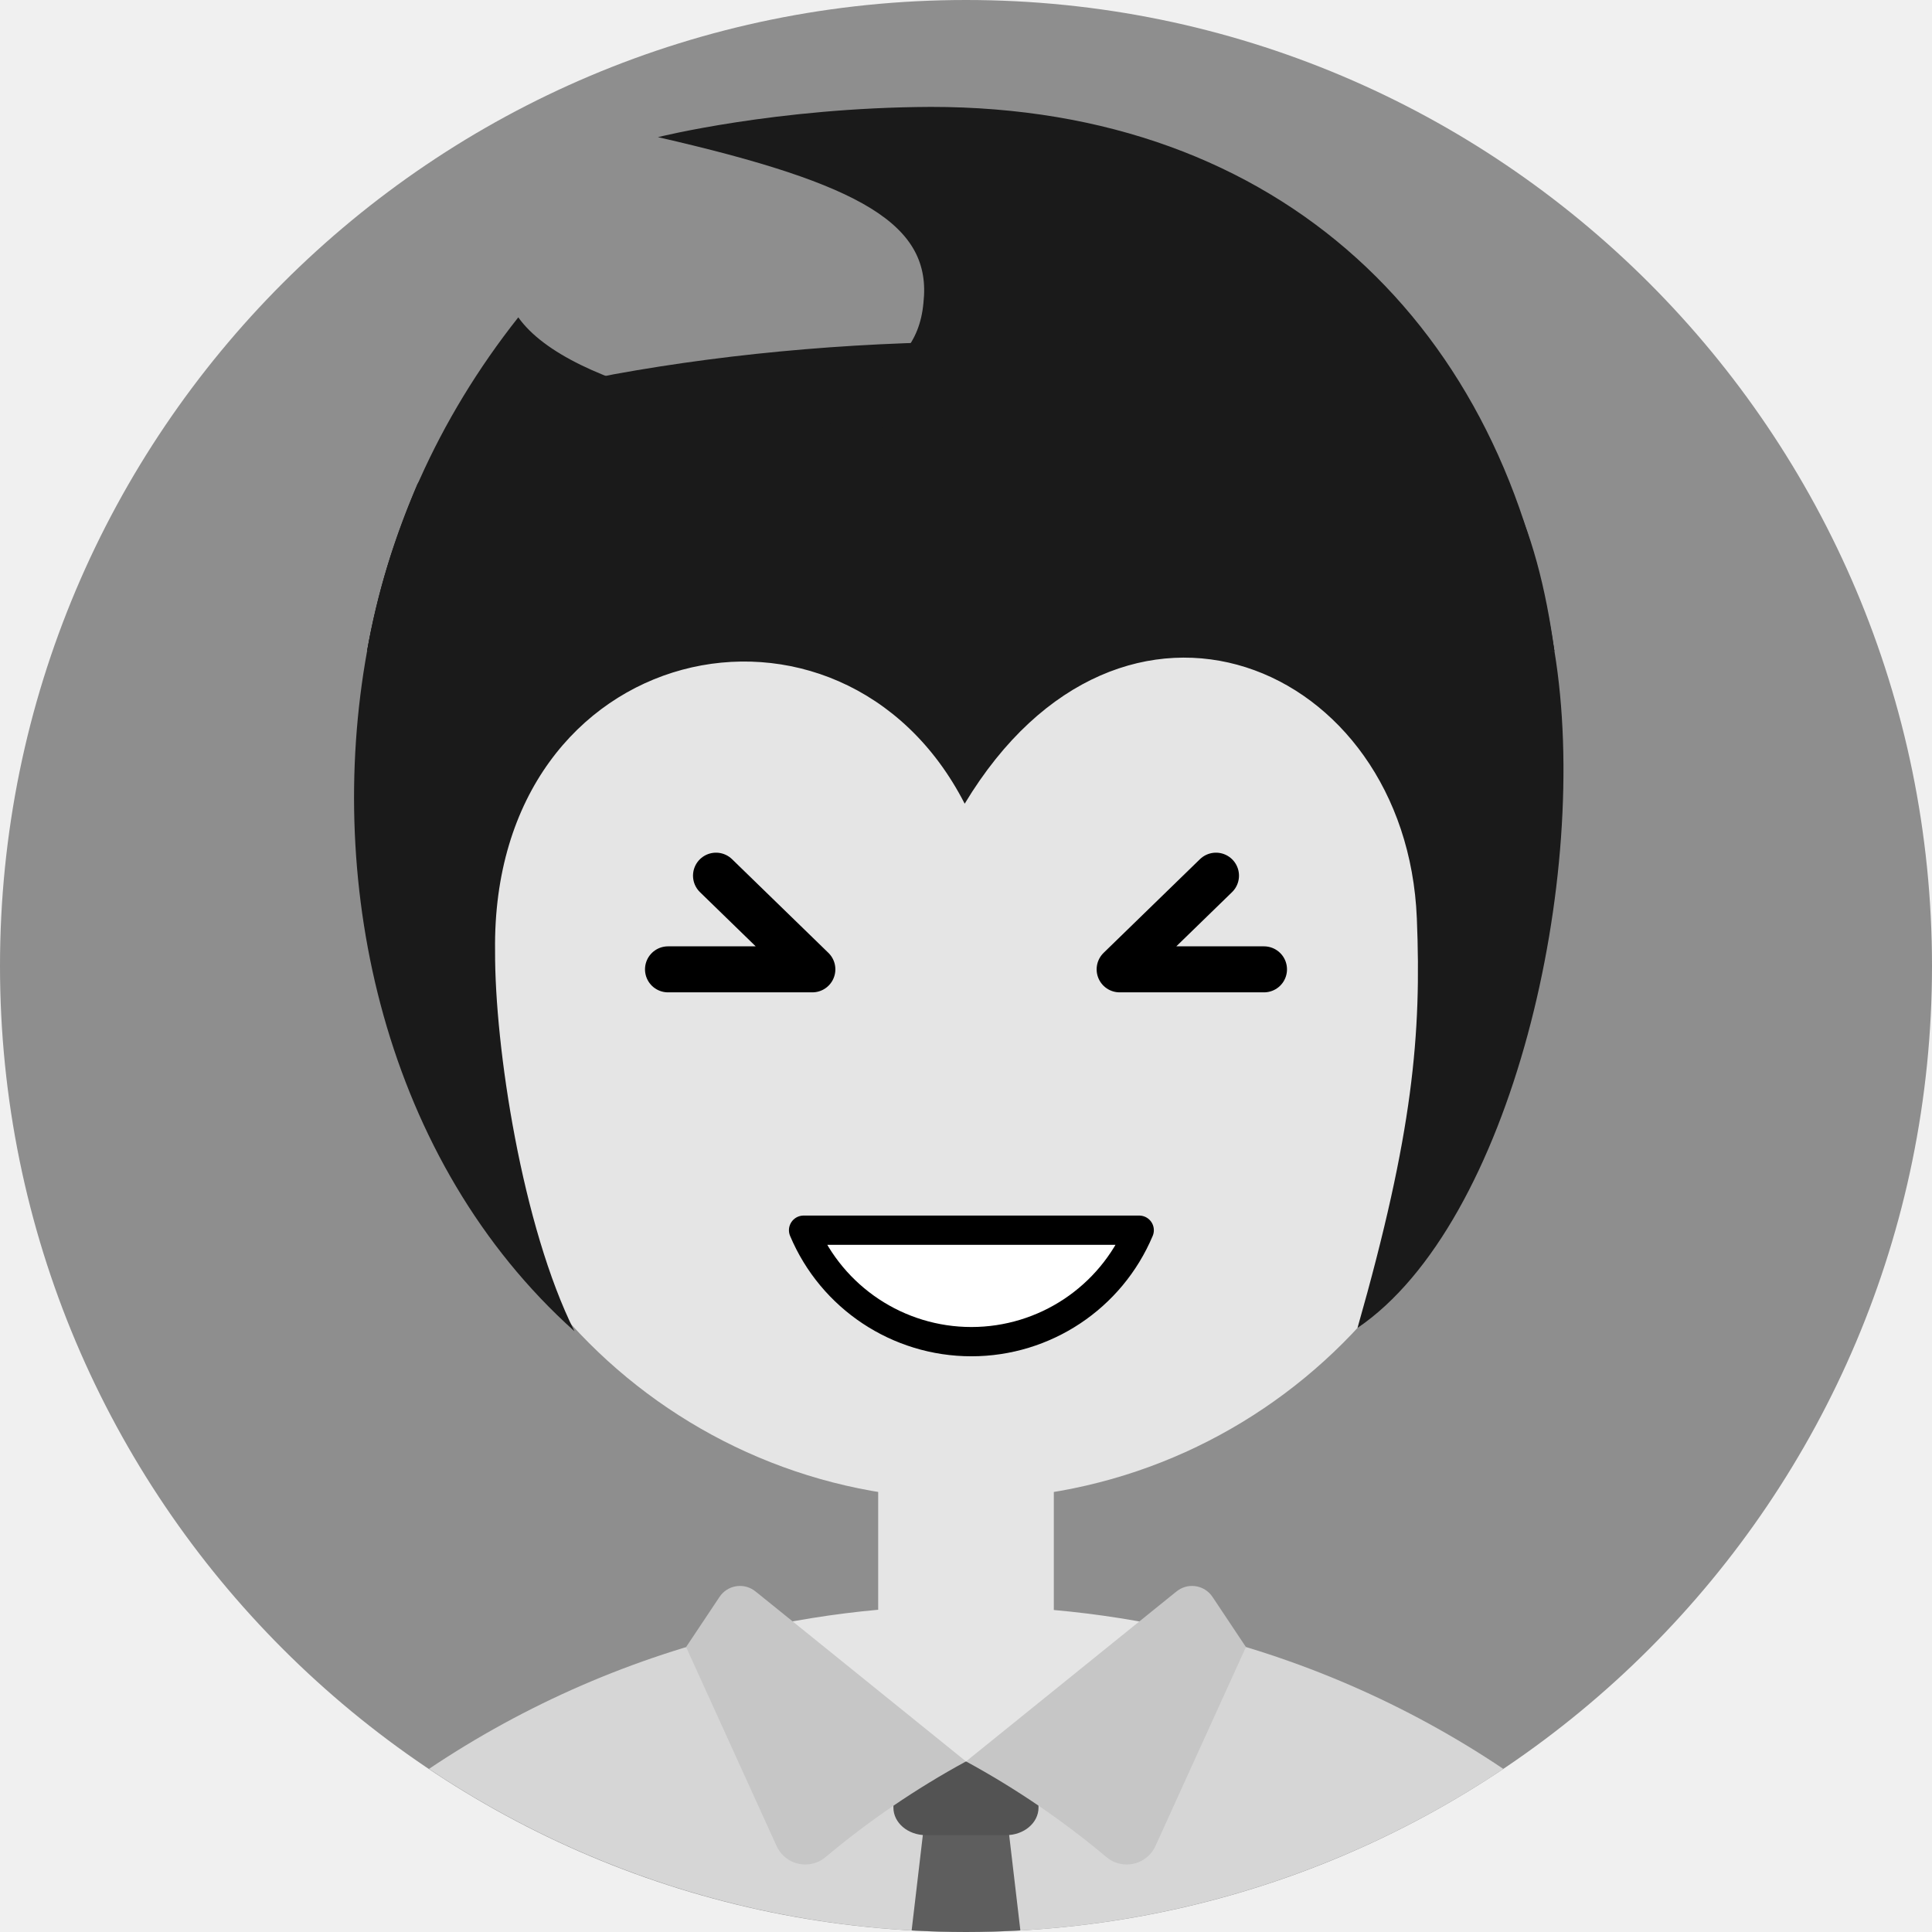
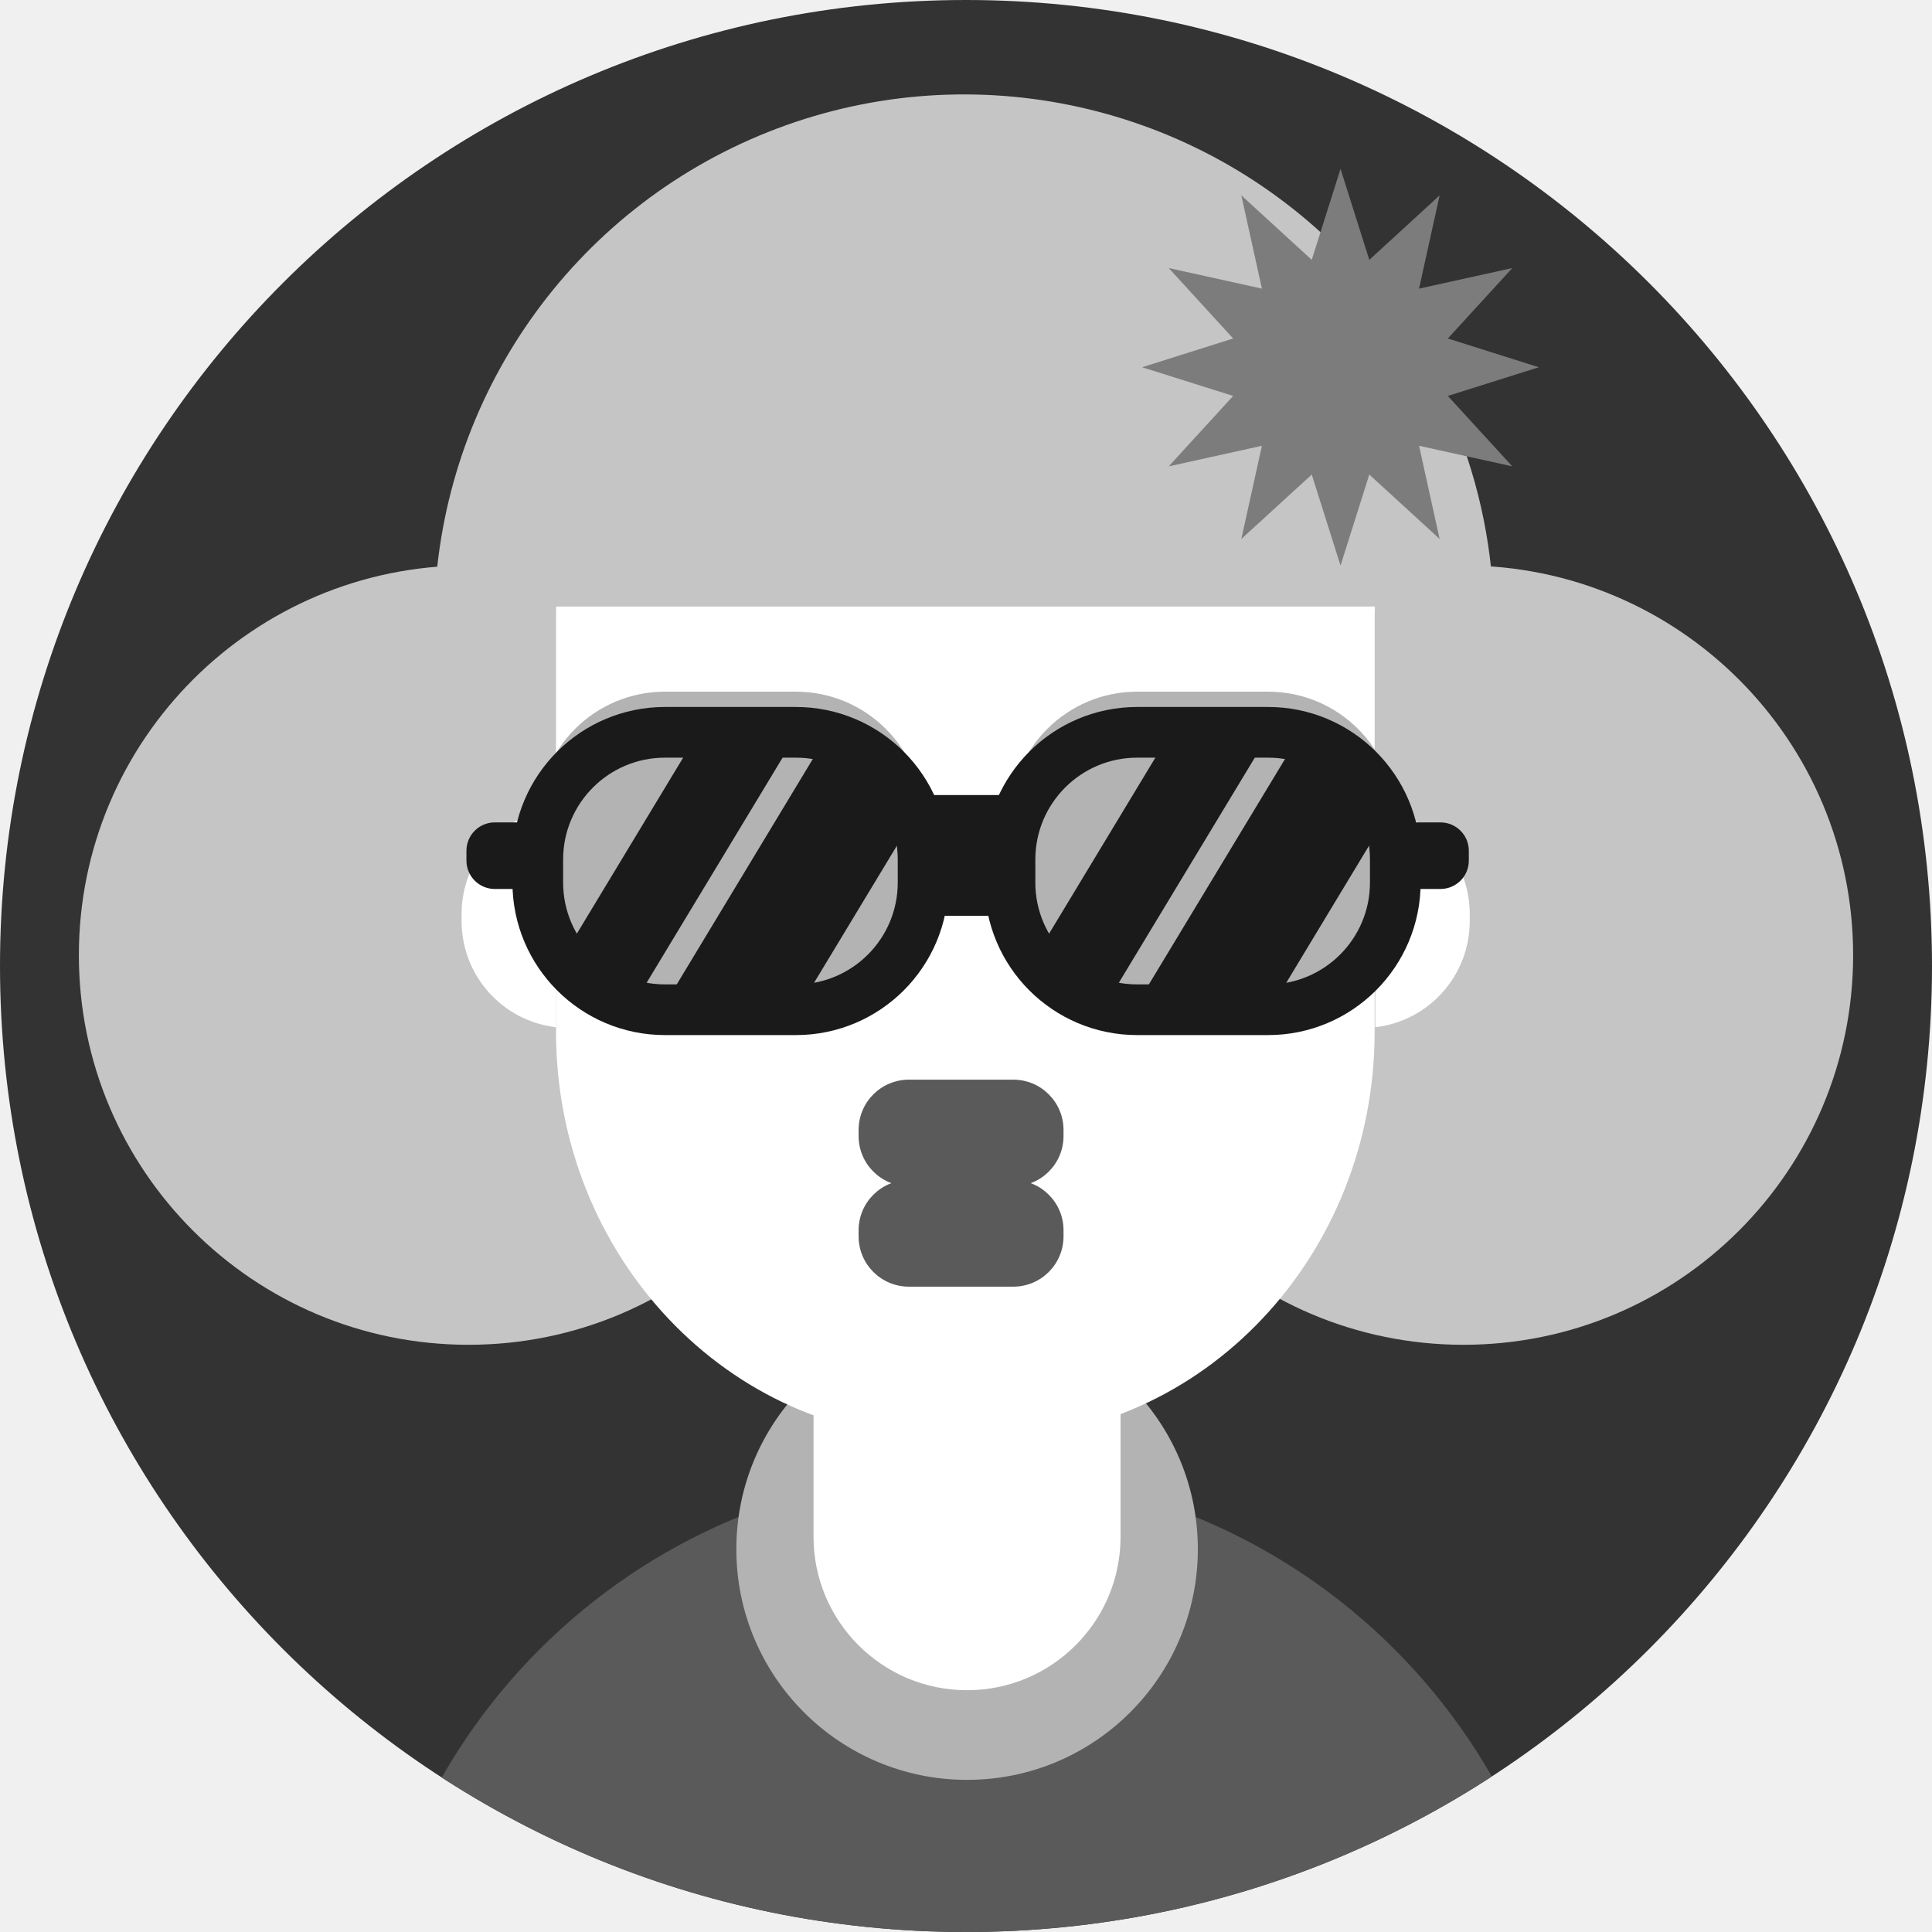
- <svg xmlns="http://www.w3.org/2000/svg" version="1.1" viewBox="0 0 231 231">
-   <style />
-   <path class="env" d="m115.5 0a115.5 115.5 0 1 1-115.5 115.5 115.5 115.5 0 0 1 115.5-115.5z" style="fill-rule:evenodd;fill:#8e8e8e" />
-   <path d="m105 166.5h21v26a116.53 116.53 0 0 1 15.75 2.5l13.12 22.72a109.85 109.85 0 0 1-78.74 0l13.12-22.72a116.6 116.6 0 0 1 15.75-2.53v-26z" style="fill-rule:evenodd;fill:#e5e5e5" />
-   <path d="m115.5 51.75a63.75 63.75 0 1 1-63.75 63.75 63.75 63.75 0 0 1 63.75-63.75z" style="fill-rule:evenodd;fill:#e5e5e5" />
-   <path class="clothes" d="m141.75 195c13.563 3.15 26.439 8.741 38 16.5-38.873 26.001-89.587 26.001-128.46 0 11.561-7.759 24.437-13.35 38-16.5 8.487 8.801 26.21 25.619 26.21 25.619s17.603-16.972 26.25-25.619z" style="fill-rule:evenodd;fill:#d6d6d6" />
-   <path class="clothes" d="m109 230.81 1.684-14.33h9.633l1.684 14.33c-2.16 0.12-4.33 0.19-6.51 0.19s-4.35-0.07-6.51-0.19z" style="fill-rule:evenodd;fill:#5e5e5e" />
-   <path class="clothes" d="m124.17 210.6h-17.349v5.53a3.883 3.29 0 0 0 3.883 3.29h9.583a3.883 3.29 0 0 0 3.883-3.29z" style="fill-rule:evenodd;fill:#535353" />
-   <path class="clothes" d="m140.57 190.36-25.066 20.245c5.969 3.245 11.597 7.081 16.8 11.45 1.599 1.334 3.976 1.119 5.31-0.48 0.21-0.257 0.388-0.54 0.53-0.84l10.826-23.805-4-6c-0.903-1.351-2.73-1.714-4.08-0.81-0.116 0.079-0.226 0.165-0.33 0.26z" style="fill-rule:evenodd;fill:#c6c6c6" />
-   <path class="mouth" d="m136.21 147.09a21.77 21.77 0 0 1-40.13 0z" style="fill-rule:evenodd;fill:#fff;stroke-linecap:round;stroke-linejoin:round;stroke-width:3.5px;stroke:#000" />
-   <path class="eyes" d="m145.39 104.7-11.52 11.2h17.26m-65.52-11.2 11.52 11.2h-17.26" style="fill:none;stroke-linecap:round;stroke-linejoin:round;stroke-width:5.5px;stroke:#000" />
-   <path class="top" d="m43.891 77.836c-5.112 28.237 2.135 61.004 24.792 81.332-6.236-12.503-9.536-33.948-9.489-45.458-0.502-37.473 41.439-46.335 56.149-17.614 18.8-31.2 52.825-16.872 54.062 13.714 0.56 13.844-0.436 25.598-7.096 48.966 18.372-12.47 28.012-53.959 23.545-80.941-47.486-2.255-94.831-2.572-141.96 0z" style="fill:#1a1a1a" />
-   <path class="top" d="m111.26 12.782c-18.508 0.079-32.594 3.616-32.594 3.616 24.513 5.6 32.807 10.504 31.743 19.835-0.872 9.702-11.092 10.875-20.811 11.554-5.255 0.364-10.949 0.715-16.391 1.752-11.862 2.282-19.946 4.374-24.447 11.956-1.701 2.866-3.795 10.428-4.869 16.34h141.96c-5.724-38.563-32.557-65.073-74.595-65.054z" style="fill:#1a1a1a" />
-   <path class="top" d="m73.292 44.77c-11.788 2.282-18.923 5.544-23.394 13.126-2.848 6.759-4.845 13.238-6.007 19.939h141.96c-1.977-14.576-6.868-28.248-19.277-32.098-28.834-6.331-63.774-6.355-93.285-0.968z" style="fill:#1a1a1a" />
-   <path class="top" d="m165.95 35.642c-11.178 21.829-91.89 19.36-103.98 2.301-9.703 12.267-15.605 25.883-18.079 39.892h141.96c-3.01-17.158-9.742-32.688-19.902-42.193z" style="fill:#1a1a1a" />
-   <path class="clothes" d="m90.434 190.36 25.066 20.245c-5.969 3.245-11.597 7.081-16.8 11.45-1.599 1.334-3.976 1.119-5.31-0.48-0.21-0.257-0.388-0.54-0.53-0.84l-10.826-23.805 4-6c0.903-1.351 2.73-1.714 4.08-0.81 0.116 0.079 0.226 0.165 0.33 0.26z" style="fill-rule:evenodd;fill:#c6c6c6" />
+ <svg xmlns="http://www.w3.org/2000/svg" id="FINAL_AVATARS" data-name="FINAL AVATARS" viewBox="0 0 231 231">
+   <defs>
+     <style>.cls-1{fill:none;clip-rule:evenodd;}.cls-2{fill:#fff;}.cls-3{clip-path:url(#clip-path);}.cls-4{fill:#333;fill-rule:evenodd;}.cls-5{fill:#c5c5c5;}.cls-6{fill:#5a5a5a;}.cls-11,.cls-7{fill:#b3b3b3;}.cls-8{fill:#1d006d;}.cls-9{fill:#7c7c7c;}.cls-10{fill:#1a1a1a;}.cls-11{stroke:#1a1a1a;stroke-miterlimit:10;stroke-width:6.06px;}</style>
+     <clipPath id="clip-path">
+       <path class="cls-1" d="M115.5,0A115.5,115.5,0,1,1,0,115.5,115.5,115.5,0,0,1,115.5,0Z" />
+     </clipPath>
+   </defs>
+   <path class="cls-2" d="M66.48,96.62v26.2a12.77,12.77,0,0,1-11.29-12.68v-.85A12.74,12.74,0,0,1,66.48,96.62Z" />
+   <g class="cls-3">
+     <path class="cls-4" d="M115.5,0A115.5,115.5,0,1,1,0,115.5,115.5,115.5,0,0,1,115.5,0Z" />
+     <circle class="cls-5" cx="174.98" cy="114.2" r="46.59" />
+     <circle class="cls-5" cx="56.02" cy="114.2" r="46.59" />
+     <circle class="cls-6" cx="115.63" cy="248.31" r="72.28" />
+     <circle class="cls-7" cx="115.63" cy="185.22" r="27.59" />
+     <rect class="cls-2" x="97.27" y="139.13" width="36.71" height="62.96" rx="18.35" />
+     <path class="cls-2" d="M164.26,69.64c-2-24.86-21.79-44.39-45.86-44.39h-5.88c-24.07,0-43.83,19.51-45.86,44.39q-.18,2.1-.18,4.23v49.47c0,26.84,20.61,48.61,46,48.61h5.88c25.41,0,46-21.75,46-48.61V73.87Q164.44,71.74,164.26,69.64Z" />
+     <path class="cls-2" d="M164.44,96.62v26.2a12.77,12.77,0,0,0,11.29-12.68v-.85A12.74,12.74,0,0,0,164.44,96.62Z" />
+     <rect class="cls-8" x="87.64" y="98.32" width="12.75" height="24.5" rx="6.01" />
+     <rect class="cls-2" x="94.9" y="102.02" width="3.58" height="10.64" rx="1.79" />
+     <rect class="cls-6" x="102.66" y="129.09" width="24.5" height="12.75" rx="6.01" />
+     <rect class="cls-6" x="102.66" y="141.09" width="24.5" height="12.75" rx="6.01" />
+     <rect class="cls-8" x="131.14" y="98.32" width="12.75" height="24.5" rx="6.01" />
+     <rect class="cls-2" x="138.4" y="102.02" width="3.58" height="10.64" rx="1.79" />
+     <path class="cls-5" d="M159.84,29.61A63.37,63.37,0,0,0,51.94,72.52H178.6A63.17,63.17,0,0,0,159.84,29.61Z" />
+     <polygon class="cls-9" points="160.28 20.19 163.72 31.07 172.13 23.36 169.67 34.51 180.82 32.05 173.11 40.47 183.99 43.91 173.11 47.34 180.82 55.76 169.67 53.3 172.13 64.44 163.72 56.74 160.28 67.62 156.84 56.74 148.42 64.44 150.88 53.3 139.74 55.76 147.44 47.34 136.56 43.91 147.44 40.47 139.74 32.05 150.88 34.51 148.42 23.36 156.84 31.07 160.28 20.19" />
+   </g>
+   <path class="cls-2" d="M66.48,96.62v26.2a12.77,12.77,0,0,1-11.29-12.68v-.85A12.74,12.74,0,0,1,66.48,96.62Z" />
+   <rect class="cls-10" x="105.12" y="95.06" width="17.2" height="14.44" />
+   <rect class="cls-7" x="64.3" y="82.7" width="46.07" height="33.17" rx="15.21" />
+   <rect class="cls-10" x="55.77" y="98.33" width="11.06" height="7.96" rx="3.39" />
+   <rect class="cls-11" x="64.3" y="87.56" width="46.07" height="33.17" rx="15.21" />
+   <polygon class="cls-10" points="67.73 113.69 83.51 87.56 95.4 87.56 75.74 120.11 67.73 113.69" />
+   <polygon class="cls-10" points="79.46 120.11 99.11 87.56 109.33 97.65 95.76 120.11 79.46 120.11" />
+   <rect class="cls-7" x="120.76" y="82.7" width="46.07" height="33.17" rx="15.21" />
+   <rect class="cls-10" x="164.56" y="98.33" width="11.06" height="7.96" rx="3.39" />
+   <rect class="cls-11" x="120.76" y="87.56" width="46.07" height="33.17" rx="15.21" />
+   <polygon class="cls-10" points="124.19 113.69 139.97 87.56 151.86 87.56 132.2 120.11 124.19 113.69" />
+   <polygon class="cls-10" points="135.91 120.11 155.57 87.56 165.78 97.65 152.22 120.11 135.91 120.11" />
</svg>
